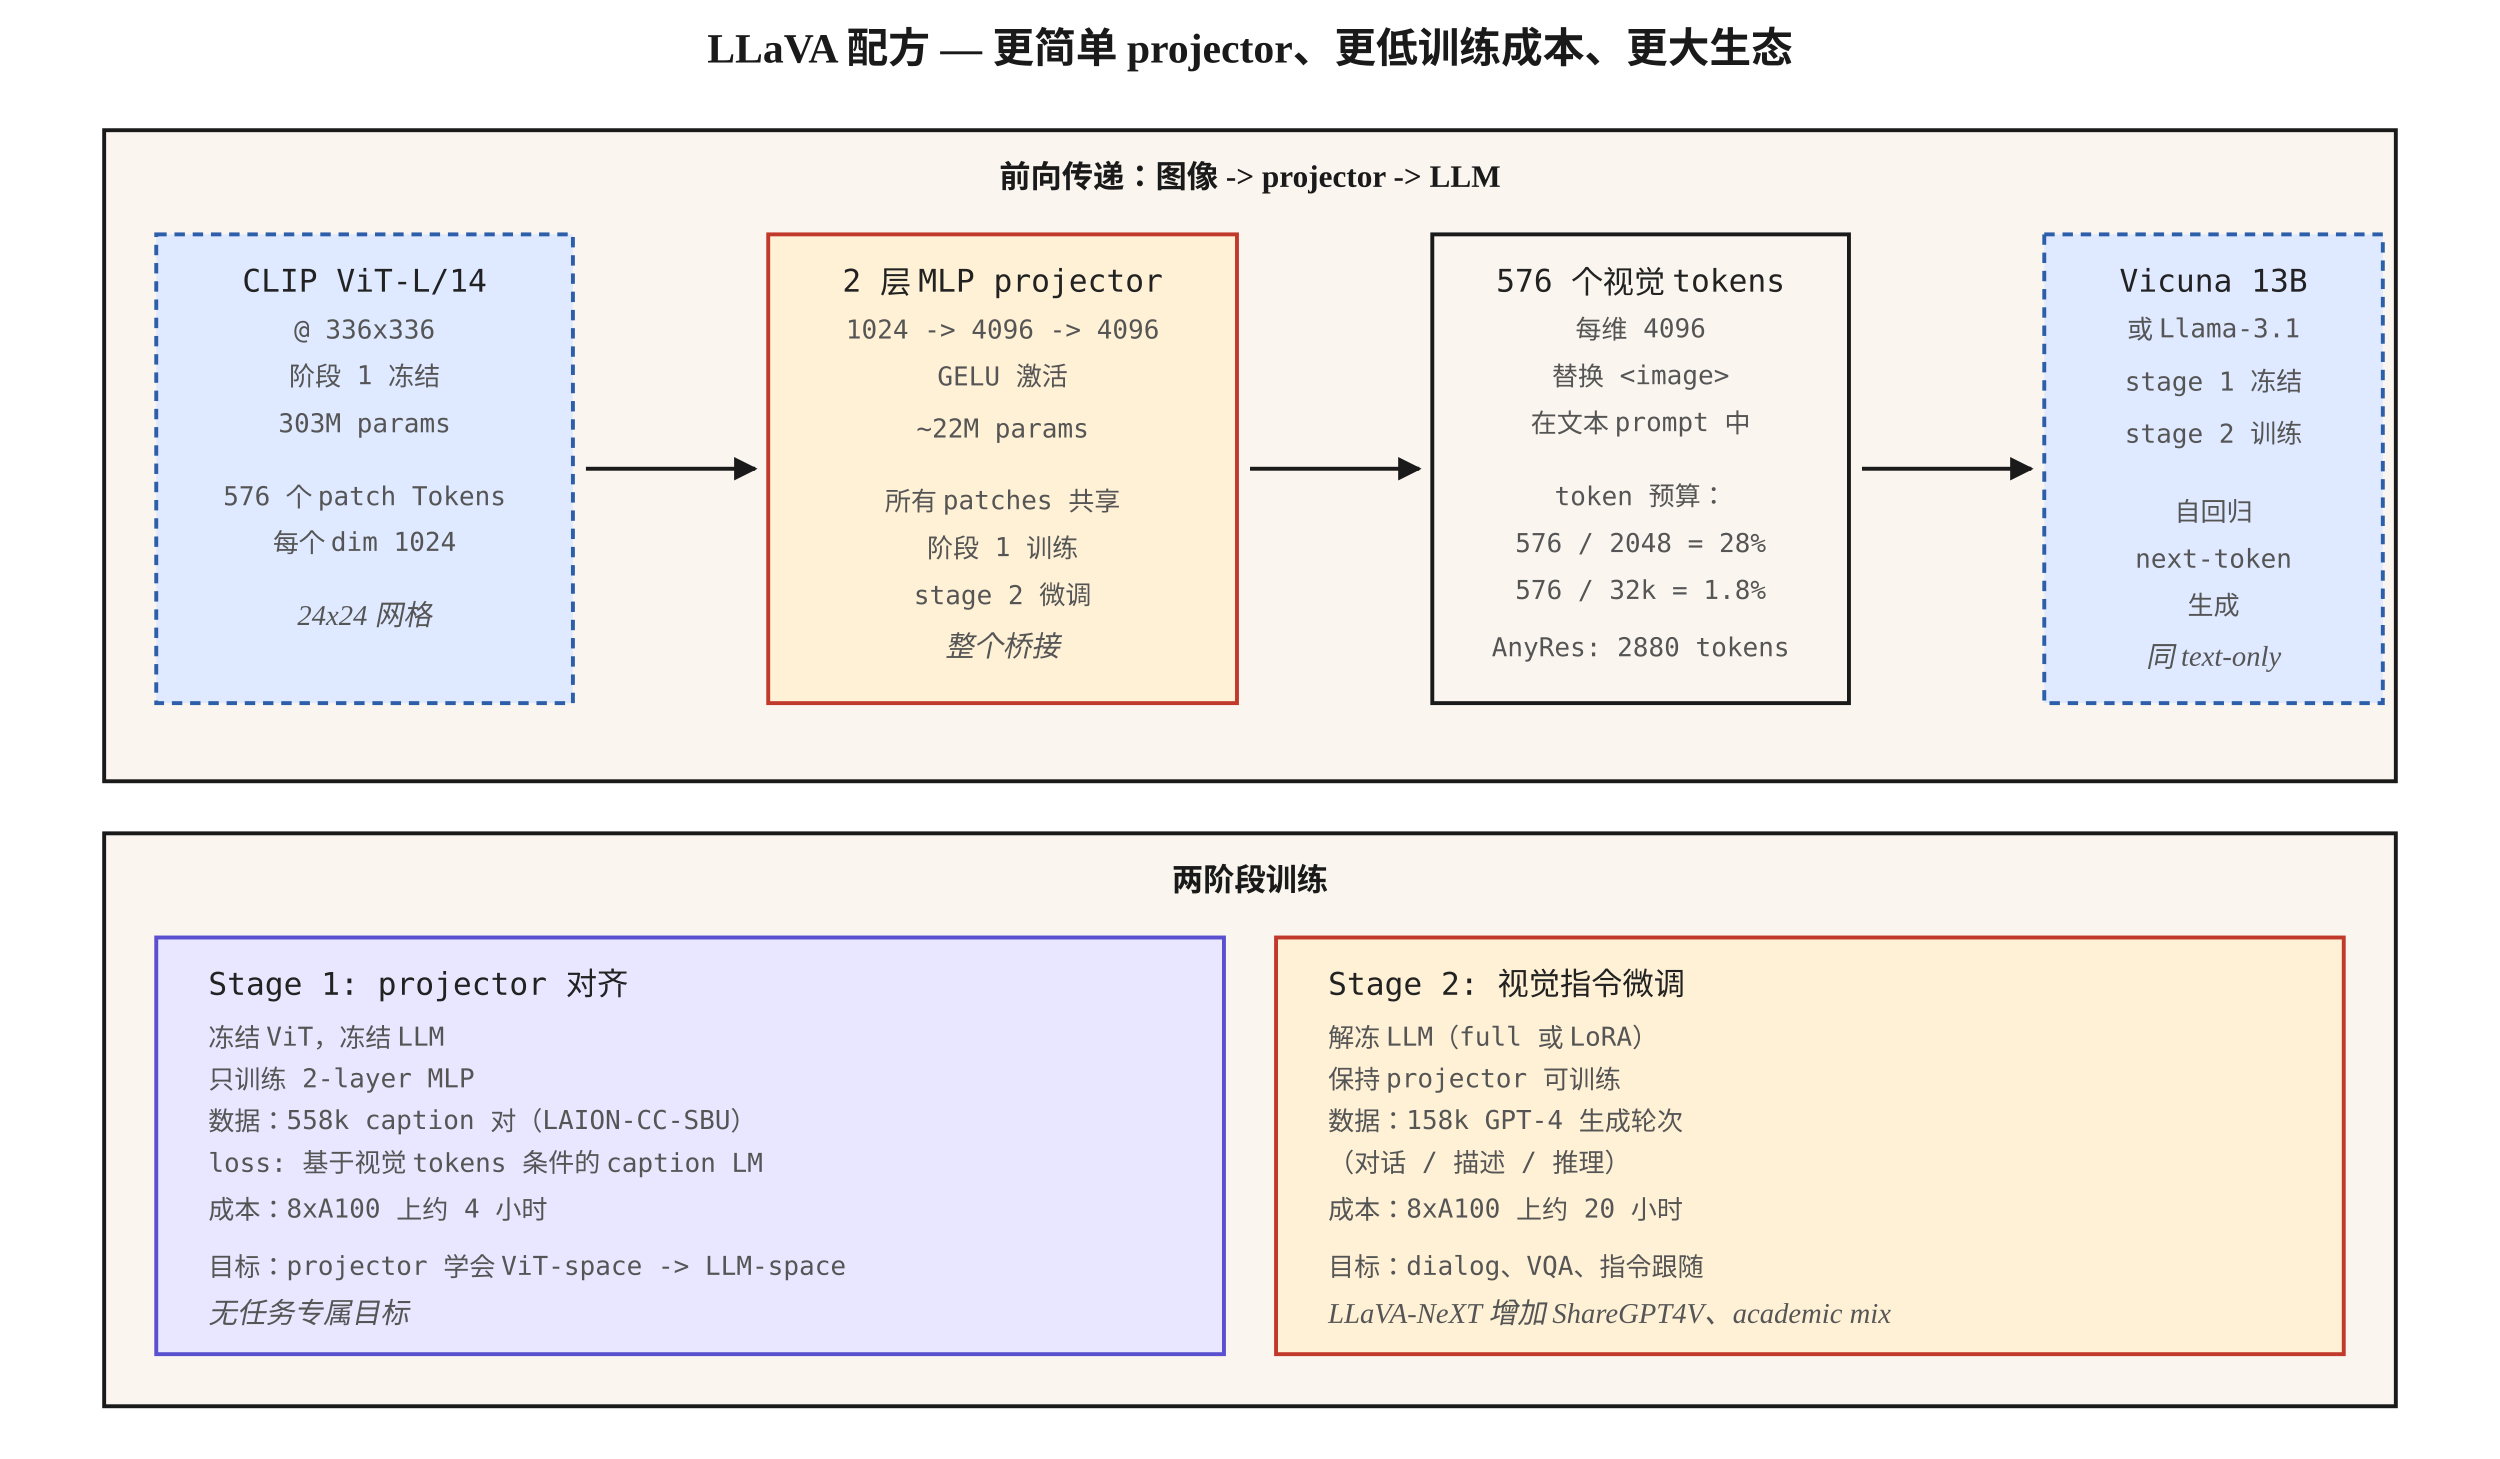
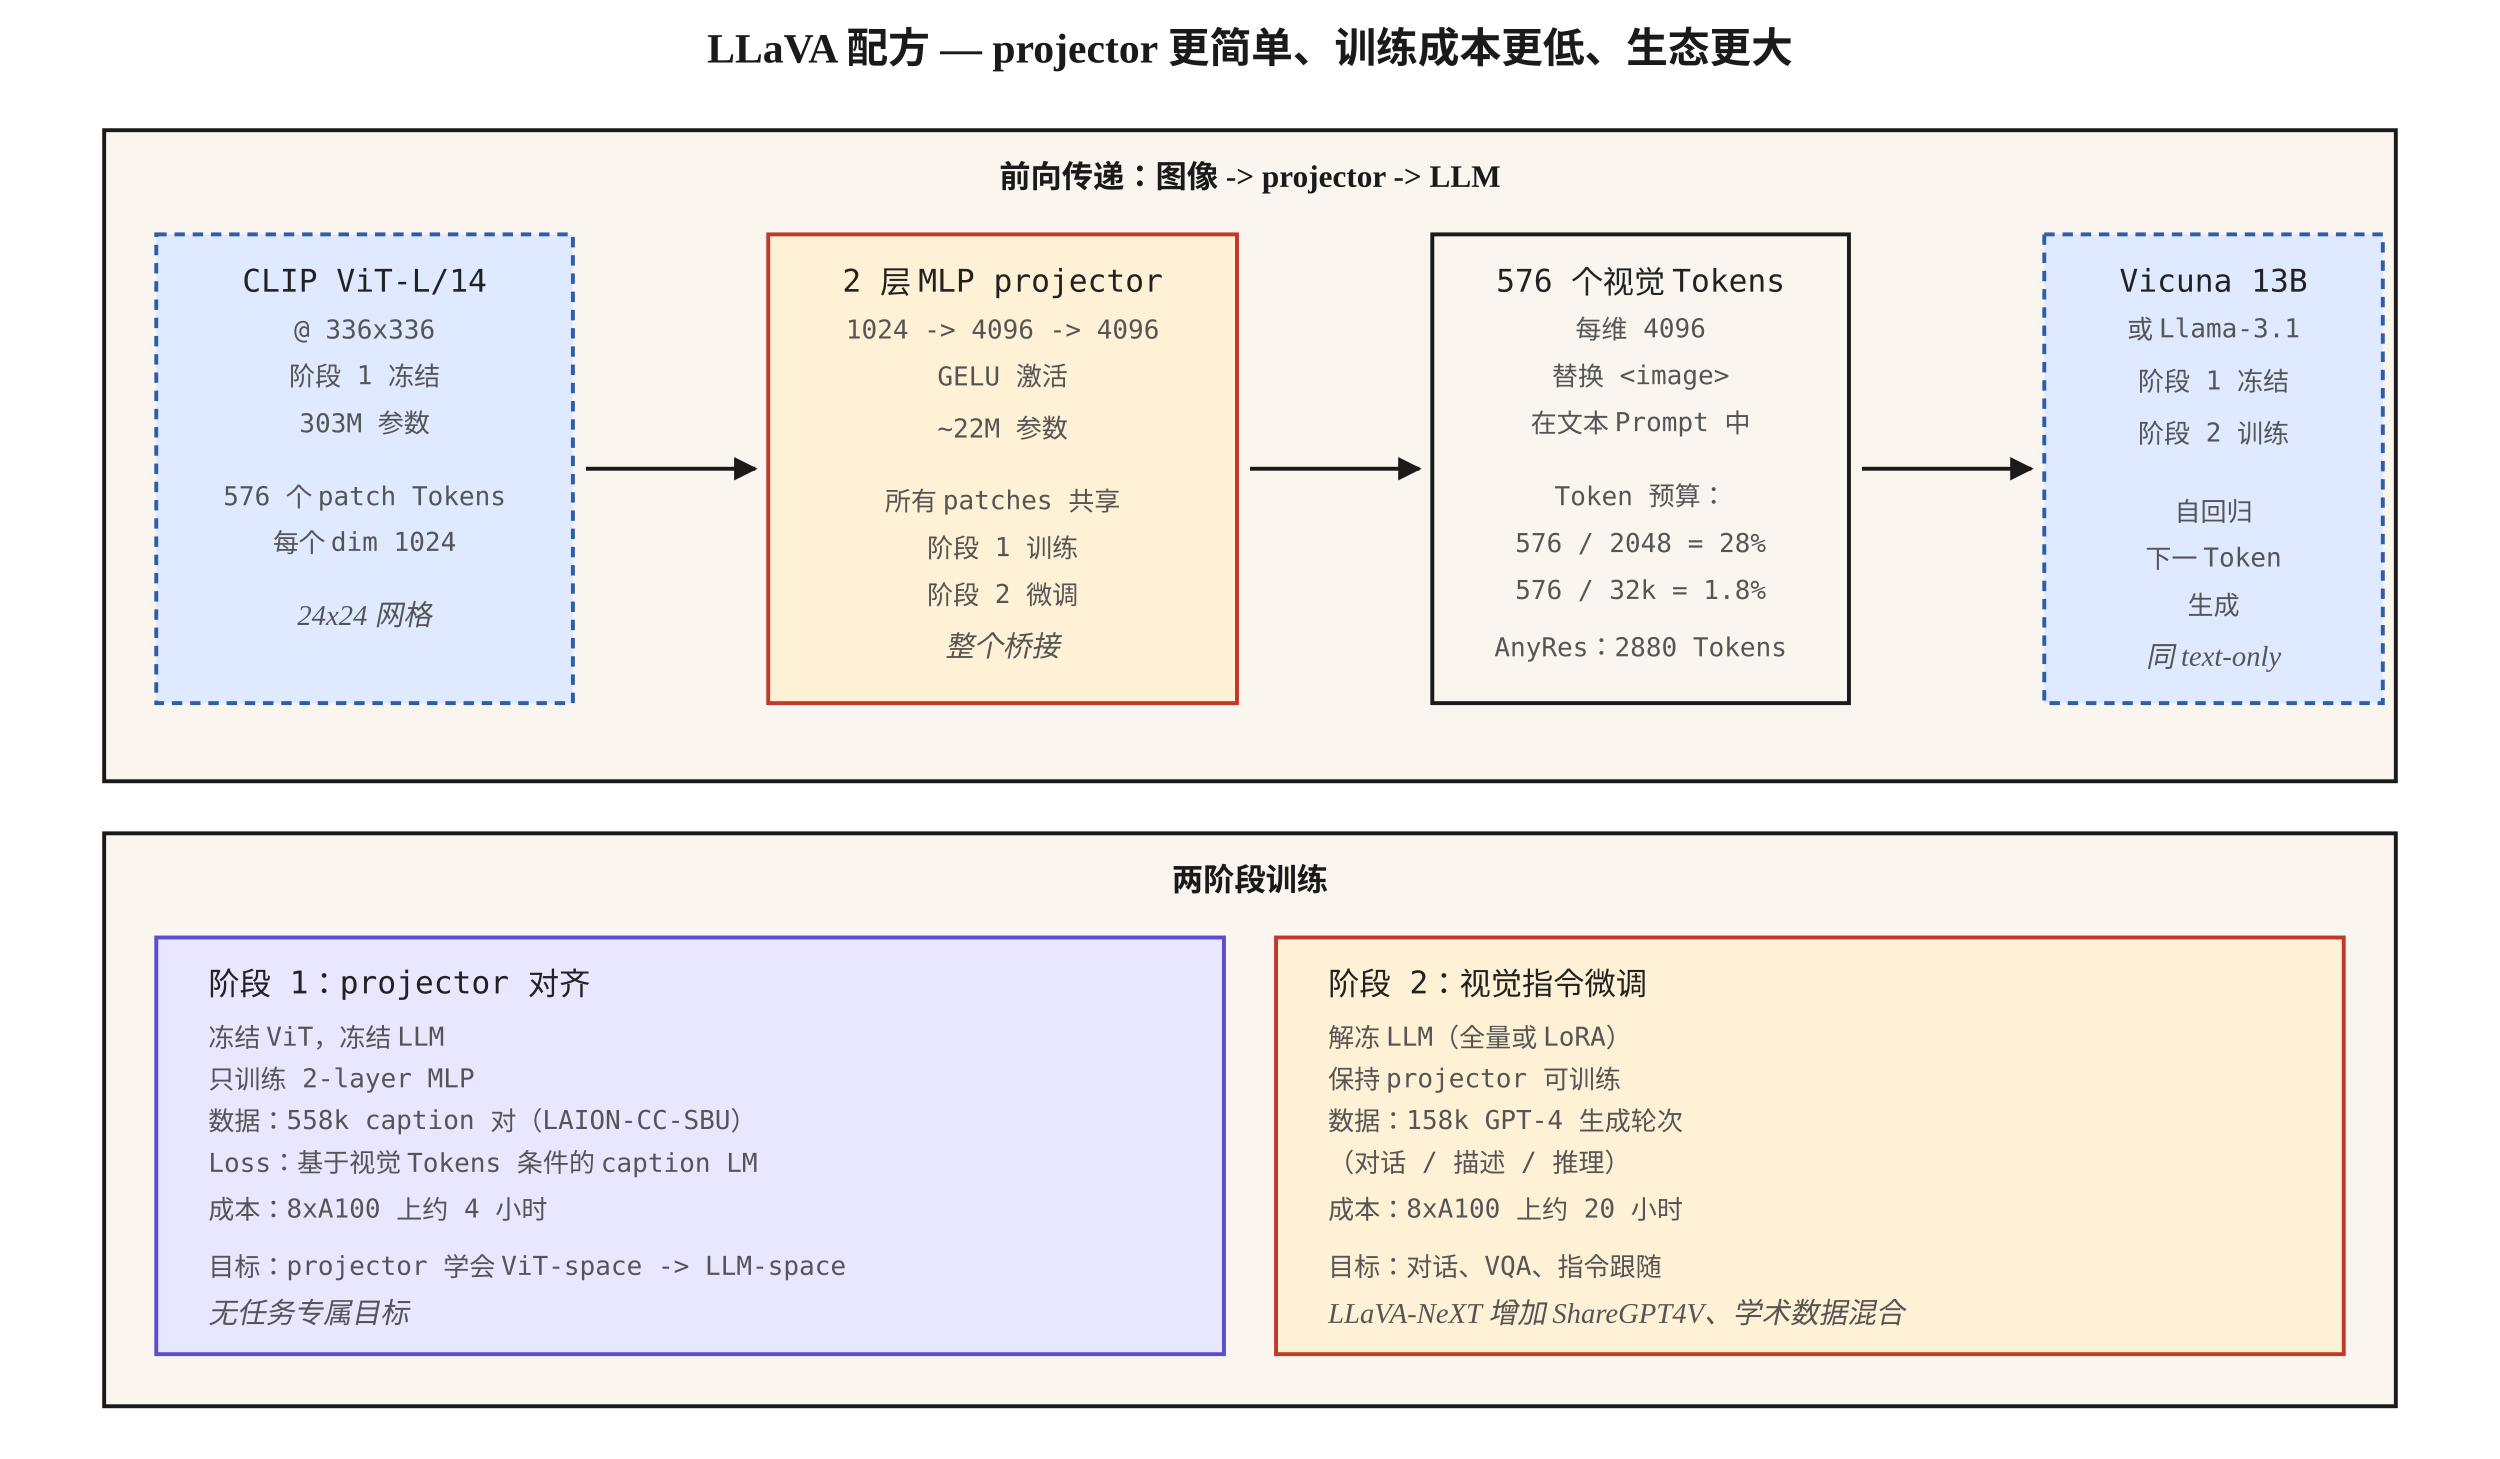
<svg xmlns="http://www.w3.org/2000/svg" viewBox="0 0 960 560" font-family="Georgia, 'Times New Roman', serif">
  <defs>
    <marker id="arrow" viewBox="0 0 10 10" refX="9" refY="5" markerWidth="6" markerHeight="6" orient="auto">
      <path d="M0,0 L10,5 L0,10 z" fill="#1a1a1a" />
    </marker>
    <style>
      .box { fill: #faf6ef; stroke: #1a1a1a; stroke-width: 1.5; }
      .frozen { fill: #dfe9ff; stroke: #2c5ea9; stroke-width: 1.5; stroke-dasharray: 4 3; }
      .train { fill: #fff1d6; stroke: #c0392b; stroke-width: 1.5; }
      .cool { fill: #e6f4ea; stroke: #2e7d32; stroke-width: 1.5; }
      .stage { fill: #e9e6ff; stroke: #5a4fcf; stroke-width: 1.5; }
      .label { font-size: 13px; font-weight: 600; fill: #1a1a1a; }
      .step { font-size: 12px; font-family: 'Menlo', monospace; fill: #222; }
      .small { font-size: 10px; font-family: 'Menlo', monospace; fill: #555; }
      .caption { font-size: 11px; fill: #555; font-style: italic; }
      .title { font-size: 16px; font-weight: 700; fill: #1a1a1a; }
      .head { font-size: 12px; font-weight: 700; fill: #1a1a1a; }
    </style>
  </defs>
-   <text x="480" y="24" text-anchor="middle" class="title">LLaVA 配方 — 更简单 projector、更低训练成本、更大生态</text>
+   <text x="480" y="24" text-anchor="middle" class="title">LLaVA 配方 — projector 更简单、训练成本更低、生态更大</text>
  <rect x="40" y="50" width="880" height="250" class="box" />
  <text x="480" y="72" text-anchor="middle" class="head">前向传递：图像 -&gt; projector -&gt; LLM</text>
  <rect x="60" y="90" width="160" height="180" class="frozen" />
  <text x="140" y="112" text-anchor="middle" class="step">CLIP ViT-L/14</text>
  <text x="140" y="130" text-anchor="middle" class="small">@ 336x336</text>
  <text x="140" y="148" text-anchor="middle" class="small">阶段 1 冻结</text>
-   <text x="140" y="166" text-anchor="middle" class="small">303M params</text>
+   <text x="140" y="166" text-anchor="middle" class="small">303M 参数</text>
  <text x="140" y="194" text-anchor="middle" class="small">576 个 patch Tokens</text>
  <text x="140" y="212" text-anchor="middle" class="small">每个 dim 1024</text>
  <text x="140" y="240" text-anchor="middle" class="caption">24x24 网格</text>
  <path d="M 225 180 L 290 180" stroke="#1a1a1a" stroke-width="1.5" marker-end="url(#arrow)" />
  <rect x="295" y="90" width="180" height="180" class="train" />
  <text x="385" y="112" text-anchor="middle" class="step">2 层 MLP projector</text>
  <text x="385" y="130" text-anchor="middle" class="small">1024 -&gt; 4096 -&gt; 4096</text>
  <text x="385" y="148" text-anchor="middle" class="small">GELU 激活</text>
-   <text x="385" y="168" text-anchor="middle" class="small">~22M params</text>
+   <text x="385" y="168" text-anchor="middle" class="small">~22M 参数</text>
  <text x="385" y="196" text-anchor="middle" class="small">所有 patches 共享</text>
  <text x="385" y="214" text-anchor="middle" class="small">阶段 1 训练</text>
-   <text x="385" y="232" text-anchor="middle" class="small">stage 2 微调</text>
+   <text x="385" y="232" text-anchor="middle" class="small">阶段 2 微调</text>
  <text x="385" y="252" text-anchor="middle" class="caption">整个桥接</text>
  <path d="M 480 180 L 545 180" stroke="#1a1a1a" stroke-width="1.5" marker-end="url(#arrow)" />
  <rect x="550" y="90" width="160" height="180" class="box" />
-   <text x="630" y="112" text-anchor="middle" class="step">576 个视觉 tokens</text>
+   <text x="630" y="112" text-anchor="middle" class="step">576 个视觉 Tokens</text>
  <text x="630" y="130" text-anchor="middle" class="small">每维 4096</text>
  <text x="630" y="148" text-anchor="middle" class="small">替换 &lt;image&gt;</text>
-   <text x="630" y="166" text-anchor="middle" class="small">在文本 prompt 中</text>
-   <text x="630" y="194" text-anchor="middle" class="small">token 预算：</text>
+   <text x="630" y="166" text-anchor="middle" class="small">在文本 Prompt 中</text>
+   <text x="630" y="194" text-anchor="middle" class="small">Token 预算：</text>
  <text x="630" y="212" text-anchor="middle" class="small">576 / 2048 = 28%</text>
  <text x="630" y="230" text-anchor="middle" class="small">576 / 32k = 1.8%</text>
-   <text x="630" y="252" text-anchor="middle" class="small">AnyRes: 2880 tokens</text>
+   <text x="630" y="252" text-anchor="middle" class="small">AnyRes：2880 Tokens</text>
  <path d="M 715 180 L 780 180" stroke="#1a1a1a" stroke-width="1.5" marker-end="url(#arrow)" />
  <rect x="785" y="90" width="130" height="180" class="frozen" />
  <text x="850" y="112" text-anchor="middle" class="step">Vicuna 13B</text>
  <text x="850" y="130" text-anchor="middle" class="small">或 Llama-3.1</text>
-   <text x="850" y="150" text-anchor="middle" class="small">stage 1 冻结</text>
-   <text x="850" y="170" text-anchor="middle" class="small">stage 2 训练</text>
+   <text x="850" y="150" text-anchor="middle" class="small">阶段 1 冻结</text>
+   <text x="850" y="170" text-anchor="middle" class="small">阶段 2 训练</text>
  <text x="850" y="200" text-anchor="middle" class="small">自回归</text>
-   <text x="850" y="218" text-anchor="middle" class="small">next-token</text>
+   <text x="850" y="218" text-anchor="middle" class="small">下一 Token</text>
  <text x="850" y="236" text-anchor="middle" class="small">生成</text>
  <text x="850" y="256" text-anchor="middle" class="caption">同 text-only</text>
  <rect x="40" y="320" width="880" height="220" class="box" />
  <text x="480" y="342" text-anchor="middle" class="head">两阶段训练</text>
  <rect x="60" y="360" width="410" height="160" class="stage" />
-   <text x="80" y="382" class="step">Stage 1: projector 对齐</text>
+   <text x="80" y="382" class="step">阶段 1：projector 对齐</text>
  <text x="80" y="402" class="small">冻结 ViT，冻结 LLM</text>
  <text x="80" y="418" class="small">只训练 2-layer MLP</text>
  <text x="80" y="434" class="small">数据：558k caption 对（LAION-CC-SBU）</text>
-   <text x="80" y="450" class="small">loss: 基于视觉 tokens 条件的 caption LM</text>
+   <text x="80" y="450" class="small">Loss：基于视觉 Tokens 条件的 caption LM</text>
  <text x="80" y="468" class="small">成本：8xA100 上约 4 小时</text>
  <text x="80" y="490" class="small">目标：projector 学会 ViT-space -&gt; LLM-space</text>
  <text x="80" y="508" class="caption">无任务专属目标</text>
  <rect x="490" y="360" width="410" height="160" class="train" />
-   <text x="510" y="382" class="step">Stage 2: 视觉指令微调</text>
-   <text x="510" y="402" class="small">解冻 LLM（full 或 LoRA）</text>
+   <text x="510" y="382" class="step">阶段 2：视觉指令微调</text>
+   <text x="510" y="402" class="small">解冻 LLM（全量或 LoRA）</text>
  <text x="510" y="418" class="small">保持 projector 可训练</text>
  <text x="510" y="434" class="small">数据：158k GPT-4 生成轮次</text>
  <text x="510" y="450" class="small">（对话 / 描述 / 推理）</text>
  <text x="510" y="468" class="small">成本：8xA100 上约 20 小时</text>
-   <text x="510" y="490" class="small">目标：dialog、VQA、指令跟随</text>
-   <text x="510" y="508" class="caption">LLaVA-NeXT 增加 ShareGPT4V、academic mix</text>
+   <text x="510" y="490" class="small">目标：对话、VQA、指令跟随</text>
+   <text x="510" y="508" class="caption">LLaVA-NeXT 增加 ShareGPT4V、学术数据混合</text>
</svg>
